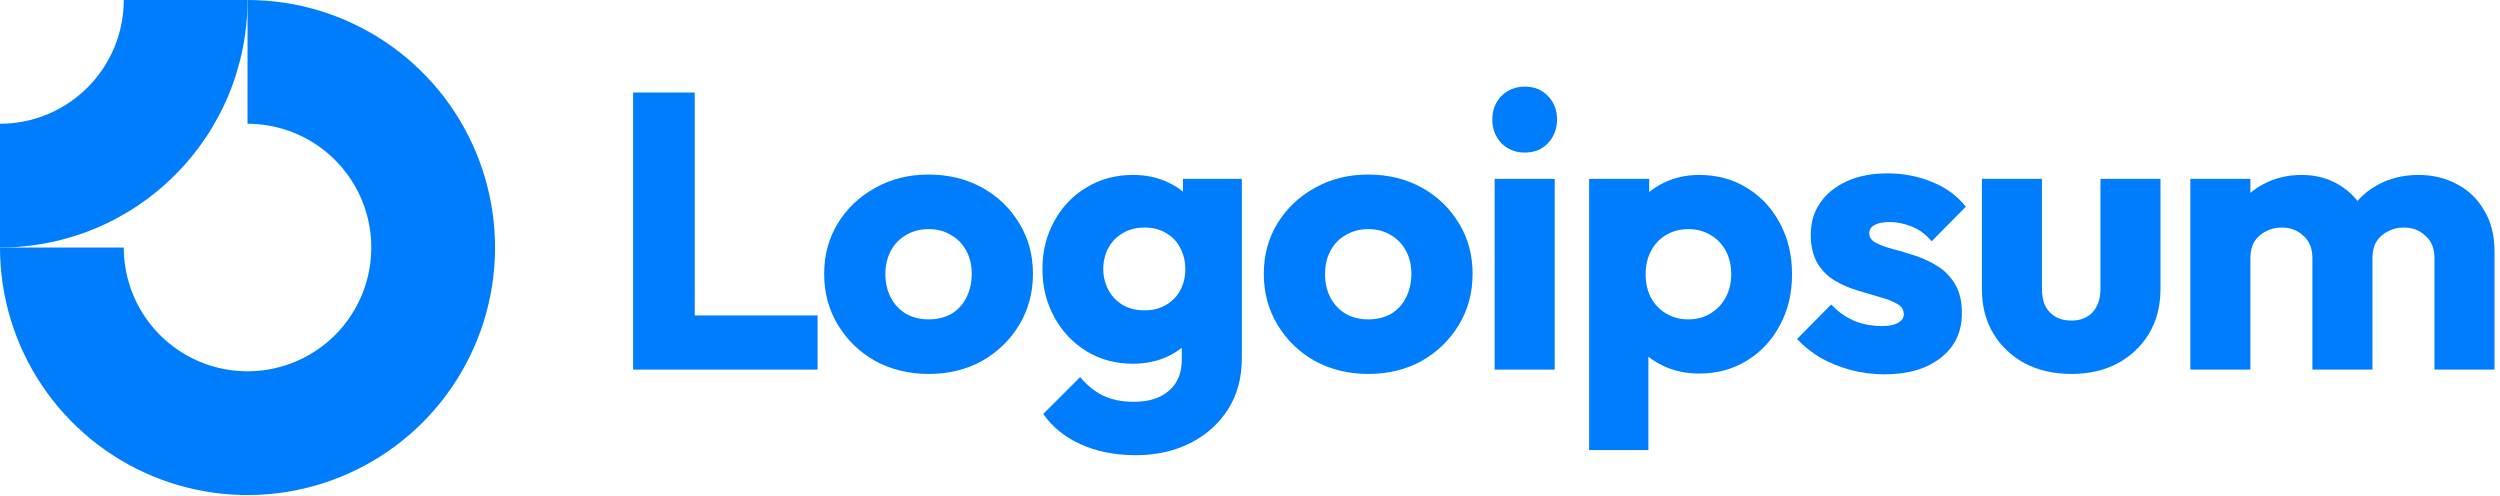
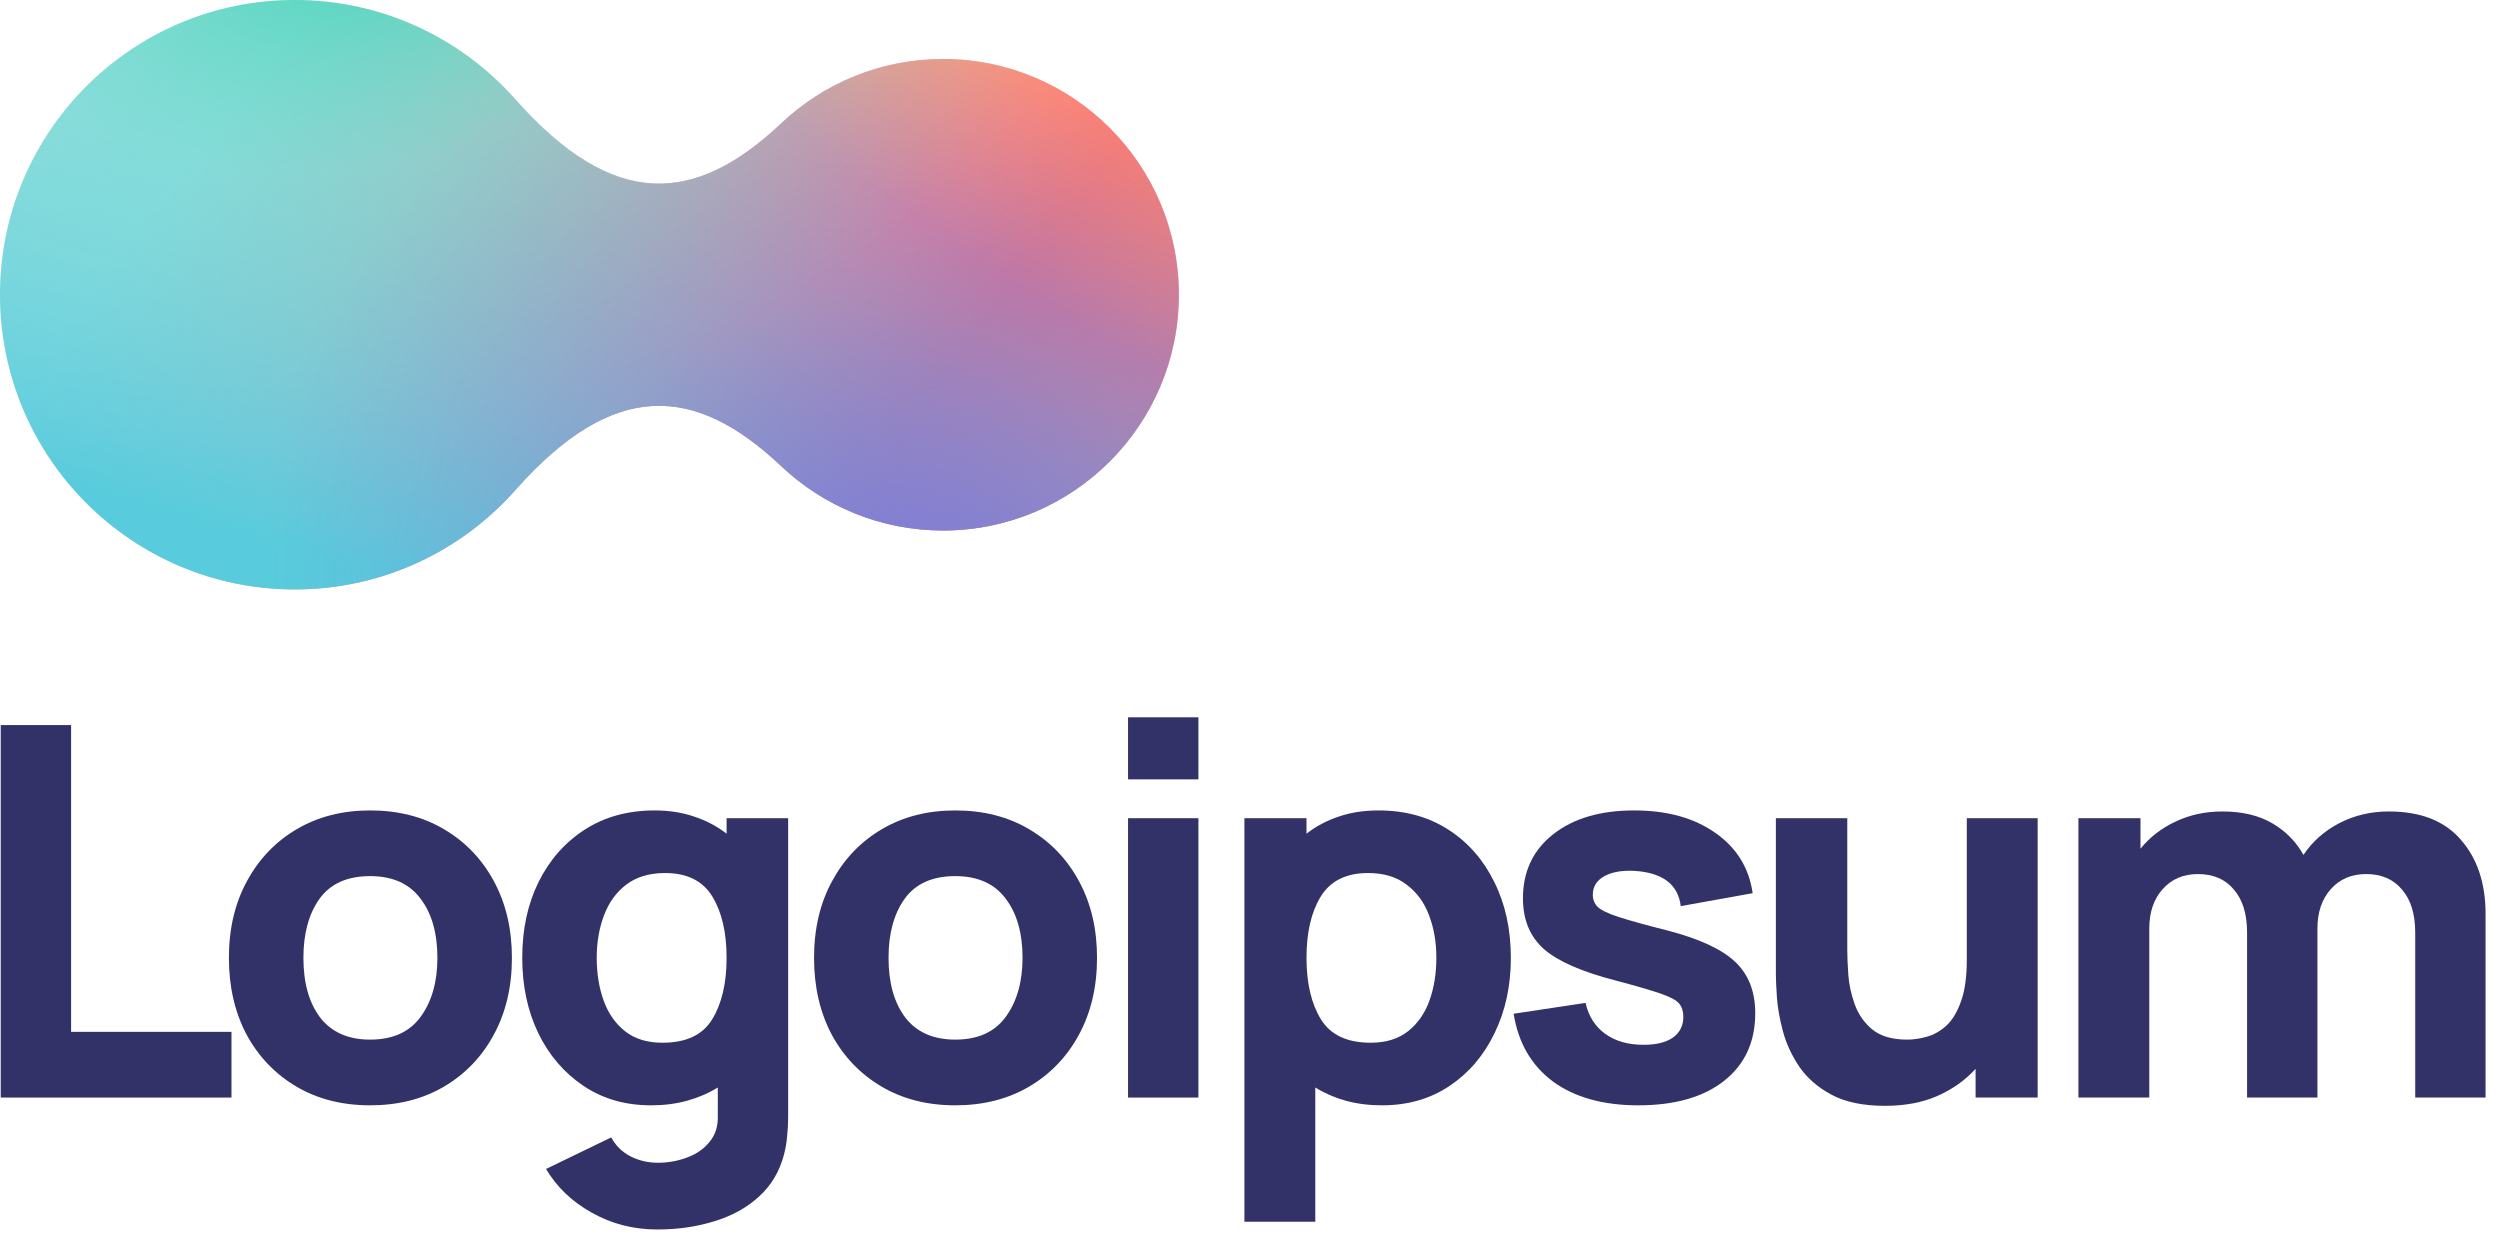
- <svg xmlns="http://www.w3.org/2000/svg" id="logo-87" width="202" height="40" viewBox="0 0 202 40" fill="none">
-   <path class="ccustom" fill-rule="evenodd" clip-rule="evenodd" d="M25.556 11.685C23.911 10.586 21.978 10 20 10V0C23.956 0 27.822 1.173 31.111 3.371C34.4 5.568 36.964 8.692 38.478 12.346C39.991 16.001 40.387 20.022 39.616 23.902C38.844 27.781 36.939 31.345 34.142 34.142C31.345 36.939 27.781 38.844 23.902 39.616C20.022 40.387 16.001 39.991 12.346 38.478C8.692 36.964 5.568 34.4 3.371 31.111C1.173 27.822 0 23.956 0 20H10C10 21.978 10.586 23.911 11.685 25.556C12.784 27.2 14.346 28.482 16.173 29.239C18 29.996 20.011 30.194 21.951 29.808C23.891 29.422 25.672 28.47 27.071 27.071C28.47 25.672 29.422 23.891 29.808 21.951C30.194 20.011 29.996 18 29.239 16.173C28.482 14.346 27.2 12.784 25.556 11.685Z" fill="#007DFC" />
-   <path class="ccustom" fill-rule="evenodd" clip-rule="evenodd" d="M10 1.47023e-06C10 1.313 9.741 2.614 9.239 3.827C8.736 5.04 8 6.142 7.071 7.071C6.142 8 5.04 8.736 3.827 9.239C2.614 9.741 1.313 10 6.15916e-06 10L5.72205e-06 20C2.626 20 5.227 19.483 7.654 18.478C10.08 17.473 12.285 15.999 14.142 14.142C15.999 12.285 17.473 10.08 18.478 7.654C19.483 5.227 20 2.626 20 -3.8147e-06L10 1.47023e-06Z" fill="#007DFC" />
-   <path class="ccustom" d="M125.619 14.453H120.767V29.865H125.619V14.453Z" fill="#007DFC" />
-   <path class="ccustom" d="M121.307 11.567C121.814 12.074 122.448 12.328 123.209 12.328C123.97 12.328 124.594 12.074 125.08 11.567C125.567 11.038 125.81 10.404 125.81 9.664C125.81 8.903 125.567 8.268 125.08 7.761C124.594 7.254 123.97 7 123.209 7C122.448 7 121.814 7.254 121.307 7.761C120.82 8.268 120.577 8.903 120.577 9.664C120.577 10.404 120.82 11.038 121.307 11.567Z" fill="#007DFC" />
-   <path class="ccustom" d="M51.156 29.865V7.476H56.135V25.488H66.061V29.865H51.156Z" fill="#007DFC" />
-   <path class="ccustom" fill-rule="evenodd" clip-rule="evenodd" d="M75.027 30.214C73.442 30.214 72.004 29.865 70.715 29.167C69.446 28.448 68.442 27.476 67.702 26.25C66.962 25.023 66.592 23.649 66.592 22.127C66.592 20.605 66.962 19.241 67.702 18.036C68.442 16.831 69.446 15.88 70.715 15.182C71.983 14.463 73.421 14.104 75.027 14.104C76.634 14.104 78.072 14.453 79.34 15.15C80.609 15.848 81.613 16.81 82.353 18.036C83.093 19.241 83.463 20.605 83.463 22.127C83.463 23.649 83.093 25.023 82.353 26.25C81.613 27.476 80.609 28.448 79.34 29.167C78.072 29.865 76.634 30.214 75.027 30.214ZM75.027 25.806C75.725 25.806 76.338 25.658 76.867 25.362C77.395 25.044 77.797 24.611 78.072 24.061C78.368 23.491 78.516 22.846 78.516 22.127C78.516 21.408 78.368 20.784 78.072 20.256C77.776 19.706 77.364 19.283 76.835 18.987C76.328 18.67 75.725 18.512 75.027 18.512C74.351 18.512 73.748 18.67 73.22 18.987C72.691 19.283 72.279 19.706 71.983 20.256C71.687 20.806 71.539 21.44 71.539 22.159C71.539 22.856 71.687 23.491 71.983 24.061C72.279 24.611 72.691 25.044 73.22 25.362C73.748 25.658 74.351 25.806 75.027 25.806Z" fill="#007DFC" />
-   <path class="ccustom" fill-rule="evenodd" clip-rule="evenodd" d="M87.306 35.89C88.595 36.482 90.086 36.778 91.777 36.778C93.426 36.778 94.896 36.45 96.185 35.795C97.475 35.14 98.49 34.231 99.23 33.068C99.969 31.905 100.34 30.531 100.34 28.945V14.453H95.583V15.488C95.229 15.19 94.827 14.94 94.378 14.738C93.553 14.336 92.612 14.135 91.555 14.135C90.139 14.135 88.881 14.474 87.781 15.15C86.682 15.806 85.815 16.715 85.181 17.877C84.547 19.019 84.23 20.309 84.23 21.746C84.23 23.163 84.547 24.453 85.181 25.615C85.815 26.778 86.682 27.698 87.781 28.374C88.881 29.051 90.139 29.389 91.555 29.389C92.591 29.389 93.532 29.188 94.378 28.787C94.787 28.592 95.157 28.363 95.487 28.099V29.072C95.487 30.15 95.139 30.985 94.441 31.577C93.764 32.169 92.824 32.465 91.619 32.465C90.646 32.465 89.811 32.296 89.113 31.958C88.437 31.62 87.824 31.123 87.274 30.467L84.293 33.448C85.033 34.505 86.037 35.319 87.306 35.89ZM94.219 24.632C93.733 24.928 93.151 25.076 92.475 25.076C91.798 25.076 91.206 24.928 90.699 24.632C90.213 24.336 89.832 23.934 89.557 23.427C89.282 22.899 89.145 22.338 89.145 21.746C89.145 21.112 89.282 20.541 89.557 20.034C89.832 19.526 90.223 19.125 90.731 18.829C91.238 18.533 91.819 18.385 92.475 18.385C93.151 18.385 93.733 18.533 94.219 18.829C94.726 19.125 95.107 19.526 95.361 20.034C95.635 20.541 95.773 21.112 95.773 21.746C95.773 22.381 95.635 22.951 95.361 23.459C95.107 23.945 94.726 24.336 94.219 24.632Z" fill="#007DFC" />
-   <path class="ccustom" fill-rule="evenodd" clip-rule="evenodd" d="M110.551 30.214C108.965 30.214 107.527 29.865 106.238 29.167C104.969 28.448 103.965 27.476 103.225 26.25C102.485 25.023 102.115 23.649 102.115 22.127C102.115 20.605 102.485 19.241 103.225 18.036C103.965 16.831 104.969 15.88 106.238 15.182C107.506 14.463 108.944 14.104 110.551 14.104C112.157 14.104 113.595 14.453 114.863 15.15C116.132 15.848 117.136 16.81 117.876 18.036C118.616 19.241 118.986 20.605 118.986 22.127C118.986 23.649 118.616 25.023 117.876 26.25C117.136 27.476 116.132 28.448 114.863 29.167C113.595 29.865 112.157 30.214 110.551 30.214ZM110.551 25.806C111.248 25.806 111.861 25.658 112.39 25.362C112.918 25.044 113.32 24.611 113.595 24.061C113.891 23.491 114.039 22.846 114.039 22.127C114.039 21.408 113.891 20.784 113.595 20.256C113.299 19.706 112.887 19.283 112.358 18.987C111.851 18.67 111.248 18.512 110.551 18.512C109.874 18.512 109.271 18.67 108.743 18.987C108.214 19.283 107.802 19.706 107.506 20.256C107.21 20.806 107.062 21.44 107.062 22.159C107.062 22.856 107.21 23.491 107.506 24.061C107.802 24.611 108.214 25.044 108.743 25.362C109.271 25.658 109.874 25.806 110.551 25.806Z" fill="#007DFC" />
-   <path class="ccustom" fill-rule="evenodd" clip-rule="evenodd" d="M137.281 30.182C136.246 30.182 135.294 29.981 134.427 29.579C133.971 29.368 133.559 29.116 133.191 28.822V36.366H128.402V14.453H133.254V15.516C133.606 15.228 133.997 14.979 134.427 14.77C135.294 14.347 136.246 14.135 137.281 14.135C138.74 14.135 140.03 14.484 141.15 15.182C142.292 15.88 143.18 16.831 143.814 18.036C144.47 19.241 144.797 20.615 144.797 22.159C144.797 23.702 144.47 25.076 143.814 26.281C143.18 27.486 142.292 28.438 141.15 29.135C140.03 29.833 138.74 30.182 137.281 30.182ZM136.394 25.806C137.091 25.806 137.694 25.647 138.201 25.33C138.73 25.013 139.142 24.579 139.438 24.03C139.734 23.48 139.882 22.856 139.882 22.159C139.882 21.44 139.734 20.806 139.438 20.256C139.142 19.706 138.73 19.283 138.201 18.987C137.694 18.67 137.102 18.512 136.425 18.512C135.749 18.512 135.146 18.67 134.618 18.987C134.11 19.283 133.709 19.706 133.413 20.256C133.117 20.806 132.969 21.44 132.969 22.159C132.969 22.856 133.106 23.48 133.381 24.03C133.677 24.579 134.089 25.013 134.618 25.33C135.146 25.647 135.738 25.806 136.394 25.806Z" fill="#007DFC" />
-   <path class="ccustom" d="M149.546 29.896C150.434 30.129 151.332 30.245 152.241 30.245C154.165 30.245 155.687 29.801 156.808 28.913C157.949 28.026 158.52 26.831 158.52 25.33C158.52 24.357 158.341 23.575 157.981 22.983C157.622 22.37 157.157 21.884 156.586 21.524C156.015 21.165 155.412 20.88 154.778 20.668C154.144 20.457 153.541 20.277 152.971 20.129C152.4 19.981 151.935 19.812 151.575 19.622C151.216 19.431 151.036 19.178 151.036 18.86C151.036 18.564 151.174 18.343 151.448 18.195C151.723 18.025 152.135 17.941 152.685 17.941C153.256 17.941 153.837 18.057 154.429 18.29C155.042 18.522 155.592 18.924 156.078 19.495L158.837 16.704C158.14 15.816 157.231 15.15 156.11 14.706C155.011 14.241 153.806 14.008 152.495 14.008C151.248 14.008 150.159 14.22 149.229 14.643C148.298 15.066 147.579 15.647 147.072 16.387C146.565 17.106 146.311 17.962 146.311 18.956C146.311 19.886 146.491 20.658 146.85 21.271C147.209 21.863 147.675 22.328 148.245 22.666C148.816 23.004 149.419 23.269 150.053 23.459C150.687 23.649 151.29 23.829 151.861 23.998C152.431 24.146 152.897 24.326 153.256 24.537C153.637 24.727 153.827 25.013 153.827 25.393C153.827 25.689 153.668 25.922 153.351 26.091C153.055 26.26 152.622 26.345 152.051 26.345C151.226 26.345 150.465 26.197 149.768 25.901C149.07 25.584 148.467 25.15 147.96 24.601L145.201 27.391C145.73 27.962 146.364 28.47 147.104 28.913C147.865 29.336 148.679 29.664 149.546 29.896Z" fill="#007DFC" />
-   <path class="ccustom" d="M167.368 30.214C165.952 30.214 164.694 29.928 163.595 29.357C162.516 28.765 161.671 27.962 161.058 26.947C160.444 25.911 160.138 24.727 160.138 23.395V14.453H164.99V23.332C164.99 23.86 165.074 24.315 165.244 24.696C165.434 25.076 165.709 25.372 166.068 25.584C166.428 25.795 166.861 25.901 167.368 25.901C168.087 25.901 168.658 25.679 169.081 25.235C169.504 24.77 169.715 24.135 169.715 23.332V14.453H174.567V23.364C174.567 24.717 174.261 25.911 173.647 26.947C173.034 27.962 172.189 28.765 171.11 29.357C170.032 29.928 168.785 30.214 167.368 30.214Z" fill="#007DFC" />
-   <path class="ccustom" d="M181.831 14.453H176.979V29.865H181.831V20.858C181.831 20.33 181.937 19.886 182.148 19.526C182.381 19.167 182.688 18.892 183.068 18.702C183.449 18.491 183.882 18.385 184.368 18.385C185.066 18.385 185.647 18.607 186.112 19.051C186.599 19.474 186.842 20.076 186.842 20.858V29.865H191.694V20.858C191.694 20.33 191.8 19.886 192.011 19.526C192.244 19.167 192.55 18.892 192.931 18.702C193.311 18.491 193.745 18.385 194.231 18.385C194.929 18.385 195.51 18.607 195.975 19.051C196.461 19.474 196.704 20.076 196.704 20.858V29.865H201.557V20.319C201.557 19.03 201.282 17.93 200.732 17.021C200.203 16.091 199.474 15.383 198.544 14.896C197.635 14.389 196.588 14.135 195.404 14.135C194.199 14.135 193.11 14.4 192.138 14.928C191.506 15.265 190.954 15.7 190.481 16.232C190.04 15.675 189.504 15.219 188.871 14.865C188.026 14.379 187.064 14.135 185.986 14.135C184.844 14.135 183.819 14.379 182.91 14.865C182.514 15.067 182.155 15.309 181.831 15.592V14.453Z" fill="#007DFC" />
+ <svg xmlns="http://www.w3.org/2000/svg" id="logo-46" class="gradient" width="123" height="61" viewBox="0 0 123 61" fill="none">
+   <path d="M0.036 54H11.389V50.767H3.498V35.673H0.036V54Z" fill="#333268" class="cneutral" />
+   <path d="M18.211 54.382C19.586 54.382 20.795 54.076 21.839 53.465C22.891 52.846 23.709 51.993 24.295 50.907C24.889 49.813 25.186 48.553 25.186 47.127C25.186 45.71 24.893 44.459 24.308 43.373C23.722 42.278 22.903 41.421 21.851 40.802C20.808 40.182 19.594 39.873 18.211 39.873C16.854 39.873 15.653 40.178 14.61 40.789C13.566 41.4 12.747 42.253 12.153 43.347C11.559 44.433 11.262 45.693 11.262 47.127C11.262 48.544 11.551 49.8 12.128 50.895C12.713 51.981 13.528 52.833 14.571 53.453C15.615 54.072 16.828 54.382 18.211 54.382ZM18.211 51.149C17.134 51.149 16.315 50.788 15.755 50.067C15.203 49.338 14.928 48.358 14.928 47.127C14.928 45.931 15.191 44.964 15.717 44.225C16.251 43.479 17.083 43.105 18.211 43.105C19.306 43.105 20.129 43.47 20.68 44.2C21.24 44.93 21.52 45.905 21.52 47.127C21.52 48.307 21.245 49.274 20.693 50.029C20.15 50.776 19.323 51.149 18.211 51.149Z" fill="#333268" class="cneutral" />
+   <path d="M32.032 54.382C32.677 54.382 33.271 54.305 33.814 54.153C34.365 54 34.866 53.784 35.316 53.504V54.891C35.333 55.4 35.201 55.824 34.921 56.164C34.65 56.511 34.285 56.77 33.827 56.94C33.368 57.118 32.88 57.207 32.363 57.207C31.879 57.207 31.43 57.101 31.014 56.889C30.607 56.677 30.293 56.367 30.072 55.96L26.865 57.513C27.391 58.404 28.142 59.121 29.117 59.664C30.093 60.215 31.166 60.491 32.337 60.491C33.347 60.491 34.285 60.355 35.15 60.084C36.016 59.821 36.745 59.418 37.339 58.874C37.942 58.331 38.353 57.64 38.574 56.8C38.65 56.503 38.701 56.202 38.727 55.896C38.76 55.599 38.777 55.281 38.777 54.942V40.255H35.748V41.018C35.282 40.653 34.751 40.373 34.157 40.178C33.572 39.974 32.923 39.873 32.21 39.873C30.895 39.873 29.75 40.187 28.774 40.815C27.798 41.442 27.039 42.304 26.496 43.398C25.961 44.484 25.694 45.727 25.694 47.127C25.694 48.502 25.957 49.736 26.483 50.831C27.017 51.925 27.76 52.791 28.71 53.427C29.66 54.064 30.768 54.382 32.032 54.382ZM32.592 51.302C31.845 51.302 31.234 51.115 30.759 50.742C30.284 50.368 29.932 49.868 29.703 49.24C29.474 48.604 29.359 47.899 29.359 47.127C29.359 46.364 29.478 45.668 29.716 45.04C29.953 44.404 30.318 43.899 30.81 43.525C31.311 43.144 31.947 42.953 32.719 42.953C33.805 42.953 34.582 43.339 35.048 44.111C35.515 44.874 35.748 45.88 35.748 47.127C35.748 48.374 35.511 49.384 35.036 50.156C34.569 50.92 33.754 51.302 32.592 51.302Z" fill="#333268" class="cneutral" />
+   <path d="M47 54.382C48.374 54.382 49.584 54.076 50.627 53.465C51.679 52.846 52.498 51.993 53.084 50.907C53.677 49.813 53.974 48.553 53.974 47.127C53.974 45.71 53.682 44.459 53.096 43.373C52.511 42.278 51.692 41.421 50.64 40.802C49.596 40.182 48.383 39.873 47 39.873C45.642 39.873 44.442 40.178 43.398 40.789C42.354 41.4 41.536 42.253 40.942 43.347C40.348 44.433 40.051 45.693 40.051 47.127C40.051 48.544 40.339 49.8 40.916 50.895C41.502 51.981 42.316 52.833 43.36 53.453C44.404 54.072 45.617 54.382 47 54.382ZM47 51.149C45.922 51.149 45.103 50.788 44.543 50.067C43.992 49.338 43.716 48.358 43.716 47.127C43.716 45.931 43.979 44.964 44.505 44.225C45.04 43.479 45.871 43.105 47 43.105C48.094 43.105 48.917 43.47 49.469 44.2C50.029 44.93 50.309 45.905 50.309 47.127C50.309 48.307 50.033 49.274 49.482 50.029C48.939 50.776 48.111 51.149 47 51.149Z" fill="#333268" class="cneutral" />
+   <path d="M55.5 38.345H58.962V35.291H55.5V38.345ZM55.5 54H58.962V40.255H55.5V54Z" fill="#333268" class="cneutral" />
+   <path d="M61.225 60.109H64.712V53.504C65.162 53.784 65.659 54 66.201 54.153C66.753 54.305 67.351 54.382 67.996 54.382C69.26 54.382 70.368 54.064 71.318 53.427C72.268 52.791 73.006 51.925 73.532 50.831C74.067 49.736 74.334 48.502 74.334 47.127C74.334 45.727 74.063 44.484 73.52 43.398C72.985 42.304 72.23 41.442 71.254 40.815C70.278 40.187 69.133 39.873 67.818 39.873C67.105 39.873 66.452 39.974 65.858 40.178C65.272 40.373 64.746 40.653 64.28 41.018V40.255H61.225V60.109ZM67.436 51.302C66.282 51.302 65.468 50.92 64.992 50.156C64.517 49.384 64.28 48.374 64.28 47.127C64.28 45.88 64.513 44.874 64.98 44.111C65.455 43.339 66.231 42.953 67.309 42.953C68.081 42.953 68.713 43.144 69.205 43.525C69.706 43.899 70.075 44.404 70.312 45.04C70.55 45.668 70.669 46.364 70.669 47.127C70.669 47.899 70.554 48.604 70.325 49.24C70.096 49.868 69.744 50.368 69.269 50.742C68.794 51.115 68.183 51.302 67.436 51.302Z" fill="#333268" class="cneutral" />
+   <path d="M80.606 54.382C82.404 54.382 83.813 53.979 84.831 53.173C85.849 52.367 86.358 51.259 86.358 49.851C86.358 48.782 86.027 47.938 85.366 47.318C84.712 46.699 83.601 46.185 82.031 45.778C80.962 45.507 80.164 45.286 79.638 45.116C79.121 44.947 78.777 44.781 78.607 44.62C78.446 44.459 78.366 44.259 78.366 44.022C78.366 43.623 78.556 43.318 78.938 43.105C79.329 42.893 79.842 42.809 80.478 42.851C81.827 42.953 82.566 43.53 82.693 44.582L86.231 43.945C86.053 42.698 85.442 41.71 84.398 40.98C83.355 40.242 82.022 39.873 80.402 39.873C78.739 39.873 77.411 40.263 76.418 41.044C75.426 41.824 74.929 42.876 74.929 44.2C74.929 45.252 75.273 46.084 75.96 46.694C76.647 47.297 77.831 47.815 79.511 48.247C80.504 48.51 81.234 48.722 81.7 48.884C82.175 49.045 82.481 49.21 82.617 49.38C82.752 49.541 82.82 49.758 82.82 50.029C82.82 50.462 82.65 50.801 82.311 51.047C81.972 51.285 81.488 51.404 80.86 51.404C80.097 51.404 79.464 51.221 78.964 50.856C78.472 50.492 78.153 49.987 78.009 49.342L74.471 49.876C74.7 51.31 75.345 52.422 76.406 53.211C77.475 53.992 78.875 54.382 80.606 54.382Z" fill="#333268" class="cneutral" />
+   <path d="M92.744 54.407C93.737 54.407 94.602 54.242 95.341 53.911C96.079 53.58 96.698 53.139 97.199 52.587V54H100.253V40.255H96.766V47.229C96.766 48.078 96.668 48.765 96.473 49.291C96.287 49.809 96.045 50.203 95.748 50.474C95.451 50.738 95.133 50.916 94.793 51.009C94.454 51.102 94.136 51.149 93.839 51.149C93.101 51.149 92.528 50.984 92.121 50.653C91.722 50.322 91.433 49.91 91.255 49.418C91.077 48.926 90.971 48.438 90.937 47.955C90.903 47.462 90.886 47.059 90.886 46.745V40.255H87.373V47.967C87.373 48.196 87.39 48.561 87.424 49.062C87.458 49.562 87.556 50.118 87.717 50.729C87.878 51.331 88.145 51.913 88.519 52.473C88.901 53.033 89.431 53.495 90.11 53.86C90.788 54.225 91.667 54.407 92.744 54.407Z" fill="#333268" class="cneutral" />
+   <path d="M102.258 54H105.745V45.676C105.745 44.887 105.961 44.247 106.394 43.755C106.835 43.254 107.416 43.004 108.138 43.004C108.893 43.004 109.483 43.258 109.907 43.767C110.339 44.268 110.556 44.972 110.556 45.88V54H114.018V45.676C114.018 44.887 114.234 44.247 114.667 43.755C115.108 43.254 115.689 43.004 116.41 43.004C117.166 43.004 117.755 43.258 118.179 43.767C118.612 44.268 118.829 44.972 118.829 45.88V54H122.29V44.964C122.29 43.462 121.887 42.248 121.081 41.324C120.284 40.39 119.1 39.924 117.53 39.924C116.648 39.924 115.838 40.114 115.099 40.496C114.361 40.878 113.772 41.4 113.33 42.062C112.974 41.417 112.465 40.899 111.803 40.509C111.141 40.119 110.318 39.924 109.334 39.924C108.502 39.924 107.739 40.089 107.043 40.42C106.347 40.742 105.77 41.188 105.312 41.756V40.255H102.258V54Z" fill="#333268" class="cneutral" />
+   <path d="M-6.39719e-07 14.5C6.0374e-08 6.492 6.492 1.6959e-06 14.5 2.39599e-06C18.842 2.77556e-06 22.738 1.908 25.395 4.932C30.217 10.345 34.204 10.06 38.438 6.064C40.515 4.102 43.317 2.9 46.4 2.9C52.806 2.9 58 8.094 58 14.5C58 20.907 52.806 26.1 46.4 26.1C43.317 26.1 40.515 24.898 38.438 22.936C34.205 18.941 30.219 18.655 25.399 24.064C22.741 27.09 18.844 29 14.5 29C6.492 29 -1.33981e-06 22.508 -6.39719e-07 14.5Z" fill="#F2F5FA" />
+   <path d="M-6.39719e-07 14.5C6.0374e-08 6.492 6.492 1.6959e-06 14.5 2.39599e-06C18.842 2.77556e-06 22.738 1.908 25.395 4.932C30.217 10.345 34.204 10.06 38.438 6.064C40.515 4.102 43.317 2.9 46.4 2.9C52.806 2.9 58 8.094 58 14.5C58 20.907 52.806 26.1 46.4 26.1C43.317 26.1 40.515 24.898 38.438 22.936C34.205 18.941 30.219 18.655 25.399 24.064C22.741 27.09 18.844 29 14.5 29C6.492 29 -1.33981e-06 22.508 -6.39719e-07 14.5Z" fill="url(#paint0_linear_1422_596)" />
+   <path d="M-6.39719e-07 14.5C6.0374e-08 6.492 6.492 1.6959e-06 14.5 2.39599e-06C18.842 2.77556e-06 22.738 1.908 25.395 4.932C30.217 10.345 34.204 10.06 38.438 6.064C40.515 4.102 43.317 2.9 46.4 2.9C52.806 2.9 58 8.094 58 14.5C58 20.907 52.806 26.1 46.4 26.1C43.317 26.1 40.515 24.898 38.438 22.936C34.205 18.941 30.219 18.655 25.399 24.064C22.741 27.09 18.844 29 14.5 29C6.492 29 -1.33981e-06 22.508 -6.39719e-07 14.5Z" fill="url(#paint1_linear_1422_596)" />
+   <path d="M-6.39719e-07 14.5C6.0374e-08 6.492 6.492 1.6959e-06 14.5 2.39599e-06C18.842 2.77556e-06 22.738 1.908 25.395 4.932C30.217 10.345 34.204 10.06 38.438 6.064C40.515 4.102 43.317 2.9 46.4 2.9C52.806 2.9 58 8.094 58 14.5C58 20.907 52.806 26.1 46.4 26.1C43.317 26.1 40.515 24.898 38.438 22.936C34.205 18.941 30.219 18.655 25.399 24.064C22.741 27.09 18.844 29 14.5 29C6.492 29 -1.33981e-06 22.508 -6.39719e-07 14.5Z" fill="url(#paint2_radial_1422_596)" />
+   <path d="M-6.39719e-07 14.5C6.0374e-08 6.492 6.492 1.6959e-06 14.5 2.39599e-06C18.842 2.77556e-06 22.738 1.908 25.395 4.932C30.217 10.345 34.204 10.06 38.438 6.064C40.515 4.102 43.317 2.9 46.4 2.9C52.806 2.9 58 8.094 58 14.5C58 20.907 52.806 26.1 46.4 26.1C43.317 26.1 40.515 24.898 38.438 22.936C34.205 18.941 30.219 18.655 25.399 24.064C22.741 27.09 18.844 29 14.5 29C6.492 29 -1.33981e-06 22.508 -6.39719e-07 14.5Z" fill="url(#paint3_radial_1422_596)" />
+   <path d="M-6.39719e-07 14.5C6.0374e-08 6.492 6.492 1.6959e-06 14.5 2.39599e-06C18.842 2.77556e-06 22.738 1.908 25.395 4.932C30.217 10.345 34.204 10.06 38.438 6.064C40.515 4.102 43.317 2.9 46.4 2.9C52.806 2.9 58 8.094 58 14.5C58 20.907 52.806 26.1 46.4 26.1C43.317 26.1 40.515 24.898 38.438 22.936C34.205 18.941 30.219 18.655 25.399 24.064C22.741 27.09 18.844 29 14.5 29C6.492 29 -1.33981e-06 22.508 -6.39719e-07 14.5Z" fill="url(#paint4_radial_1422_596)" />
+   <defs>
+     <linearGradient id="paint0_linear_1422_596" x1="43.696" y1="21.707" x2="10.304" y2="-4.243" gradientUnits="userSpaceOnUse">
+       <stop class="ccustom" stop-color="#FF557E" />
+       <stop class="ccompli1" offset="0.841" stop-color="#FF5555" stop-opacity="0" />
+     </linearGradient>
+     <linearGradient id="paint1_linear_1422_596" x1="14.502" y1="27.055" x2="23.424" y2="-3.85" gradientUnits="userSpaceOnUse">
+       <stop class="ccompli1" stop-color="#58CCDC" />
+       <stop class="ccompli1" offset="1" stop-color="#58CCDC" stop-opacity="0" />
+     </linearGradient>
+     <radialGradient id="paint2_radial_1422_596" cx="0" cy="0" r="1" gradientUnits="userSpaceOnUse" gradientTransform="translate(45.4879 35.041) rotate(-122.928) scale(37.051 30.3393)">
+       <stop class="ccompli2" stop-color="#8263DB" />
+       <stop offset="0.569" stop-color="#8172DA" stop-opacity="0.26" />
+       <stop class="ccompli2" offset="1" stop-color="#8172DA" stop-opacity="0" />
+     </radialGradient>
+     <radialGradient id="paint3_radial_1422_596" cx="0" cy="0" r="1" gradientUnits="userSpaceOnUse" gradientTransform="translate(18.3021 -4.19503) rotate(77.6745) scale(24.9567 39.2264)">
+       <stop class="ccompli1" stop-color="#41D1B7" />
+       <stop class="ccompli1" offset="0.493" stop-color="#41D1B7" stop-opacity="0.35" />
+       <stop class="ccompli1" offset="1" stop-color="#41D1B7" stop-opacity="0" />
+     </radialGradient>
+     <radialGradient id="paint4_radial_1422_596" cx="0" cy="0" r="1" gradientUnits="userSpaceOnUse" gradientTransform="translate(59.6446 -10.7446) rotate(125.113) scale(27.1121 57.4261)">
+       <stop class="ccompli2" stop-color="#FFEC45" />
+       <stop class="ccompli2" offset="0.549" stop-color="#FFEC45" stop-opacity="0.3" />
+       <stop class="ccompli2" offset="0.961" stop-color="#FFEC45" stop-opacity="0" />
+     </radialGradient>
+   </defs>
</svg>
